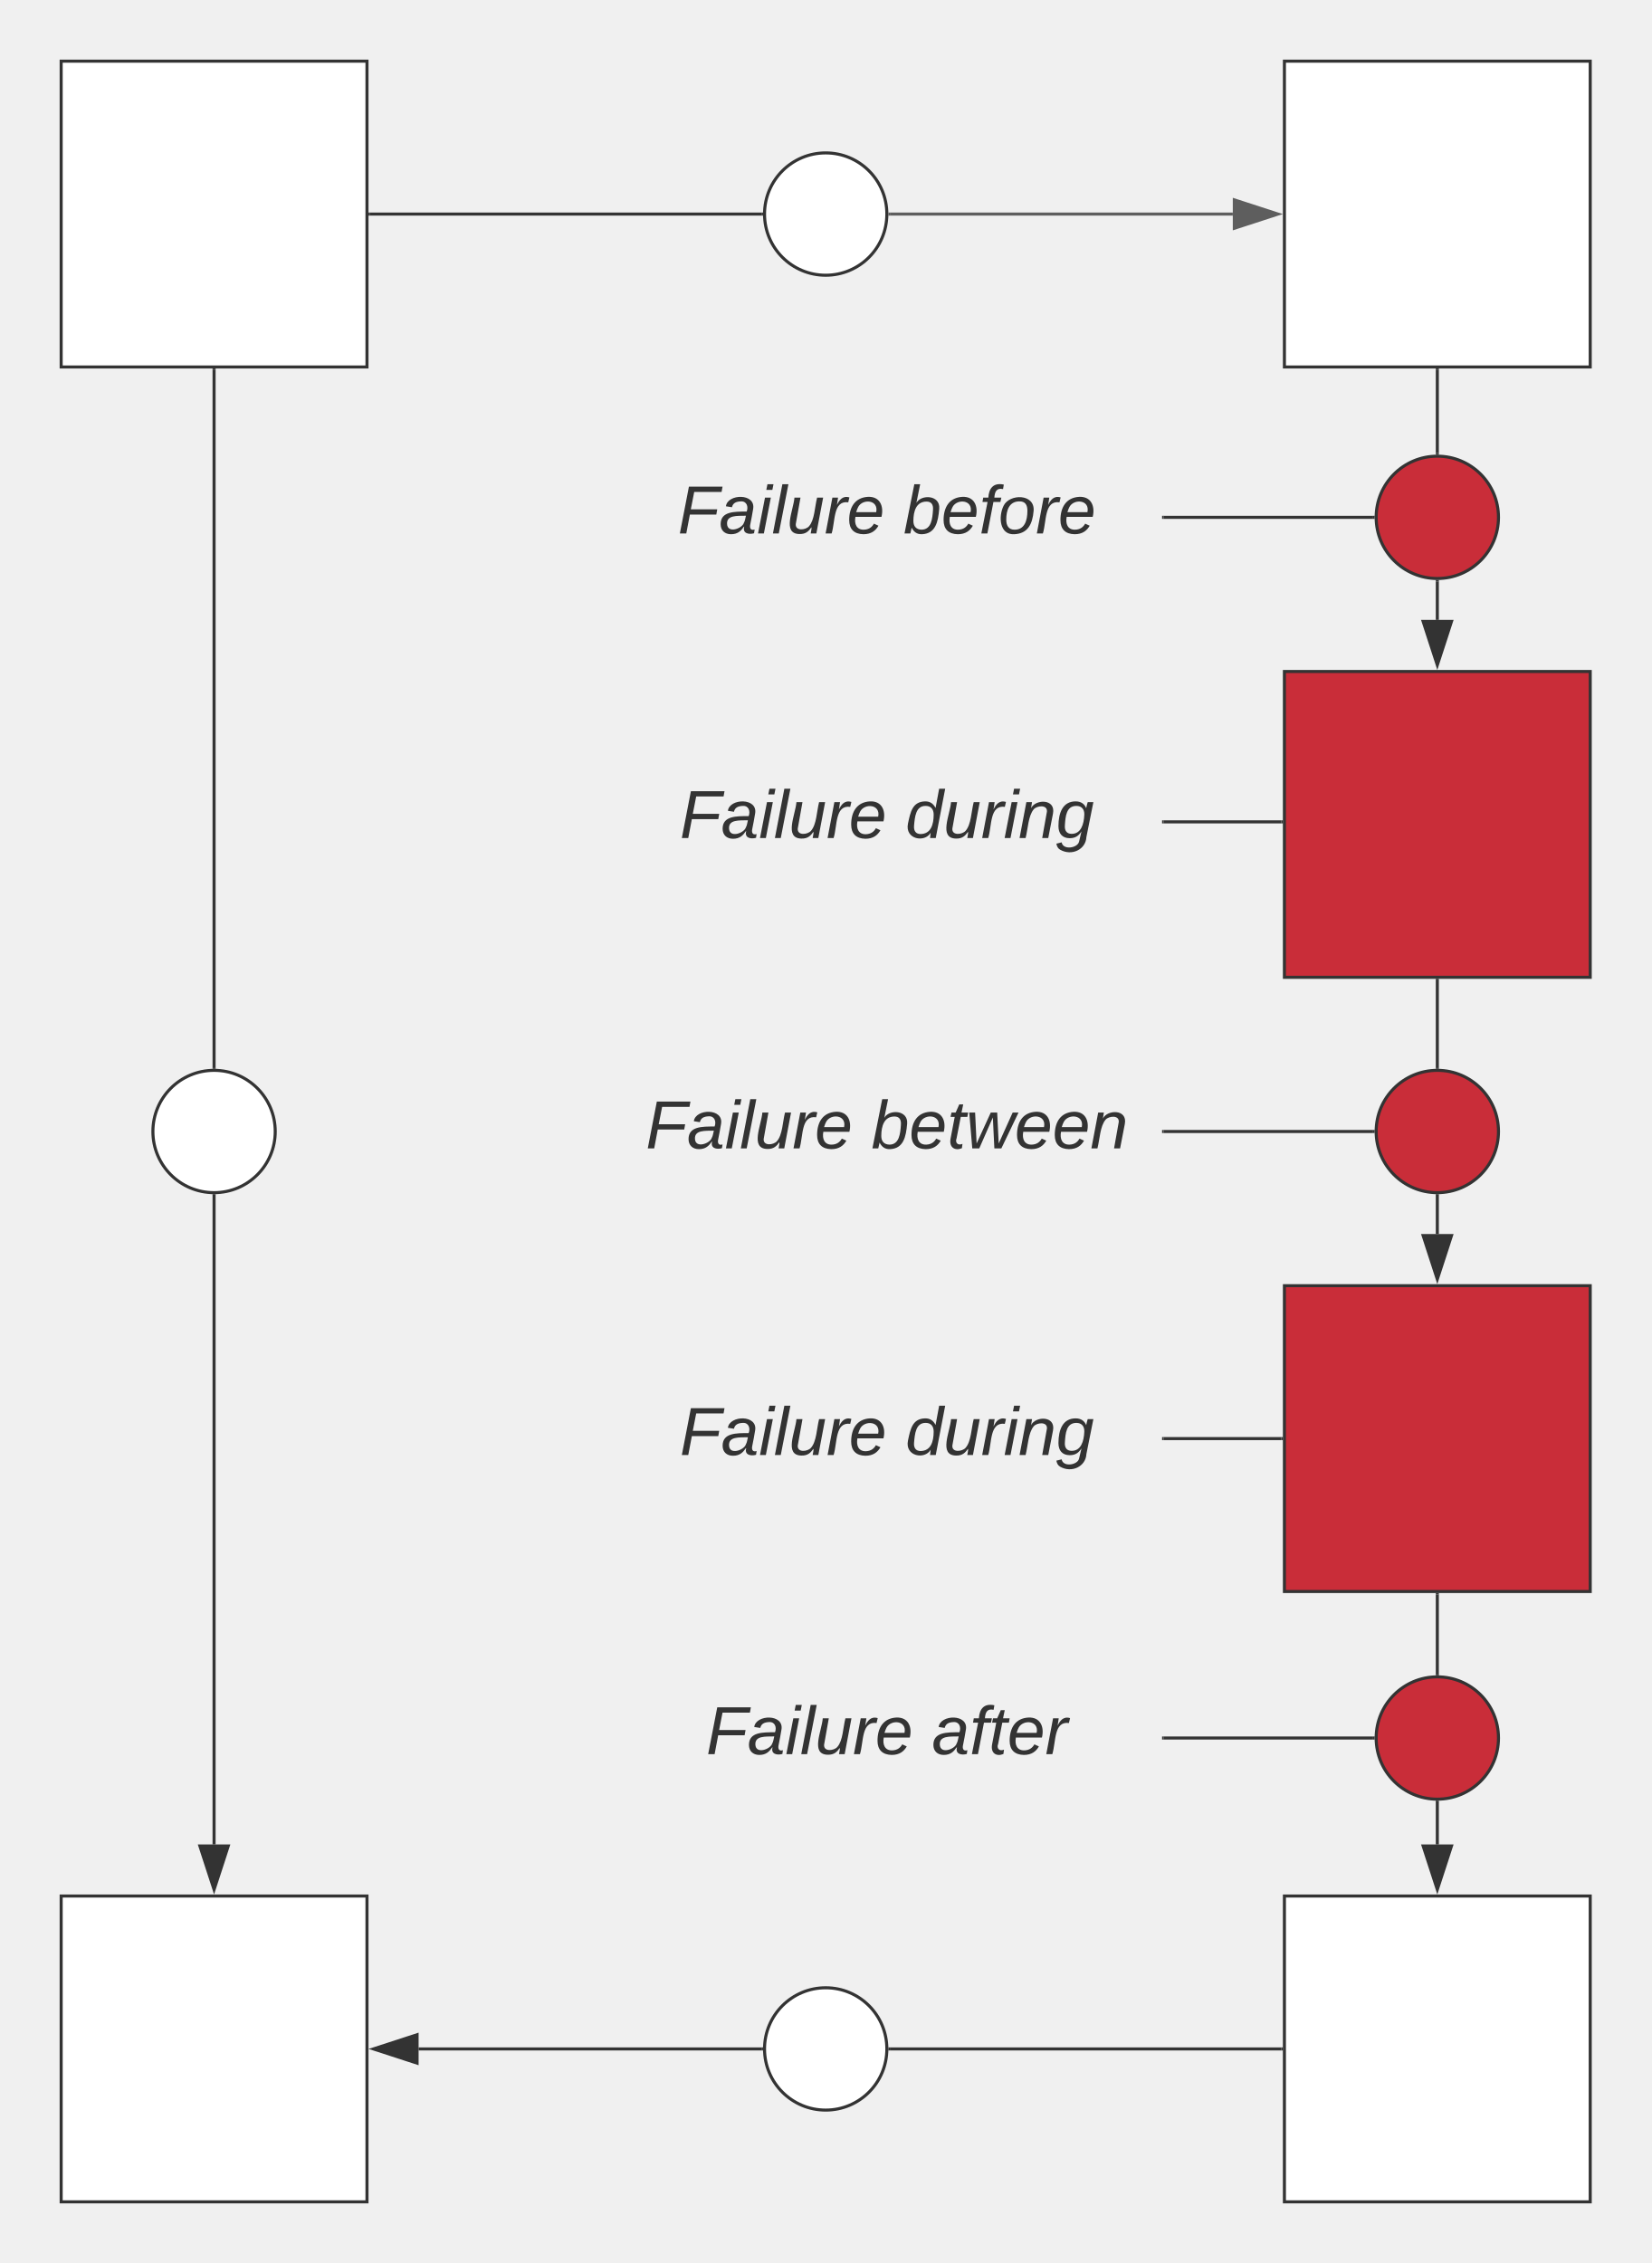
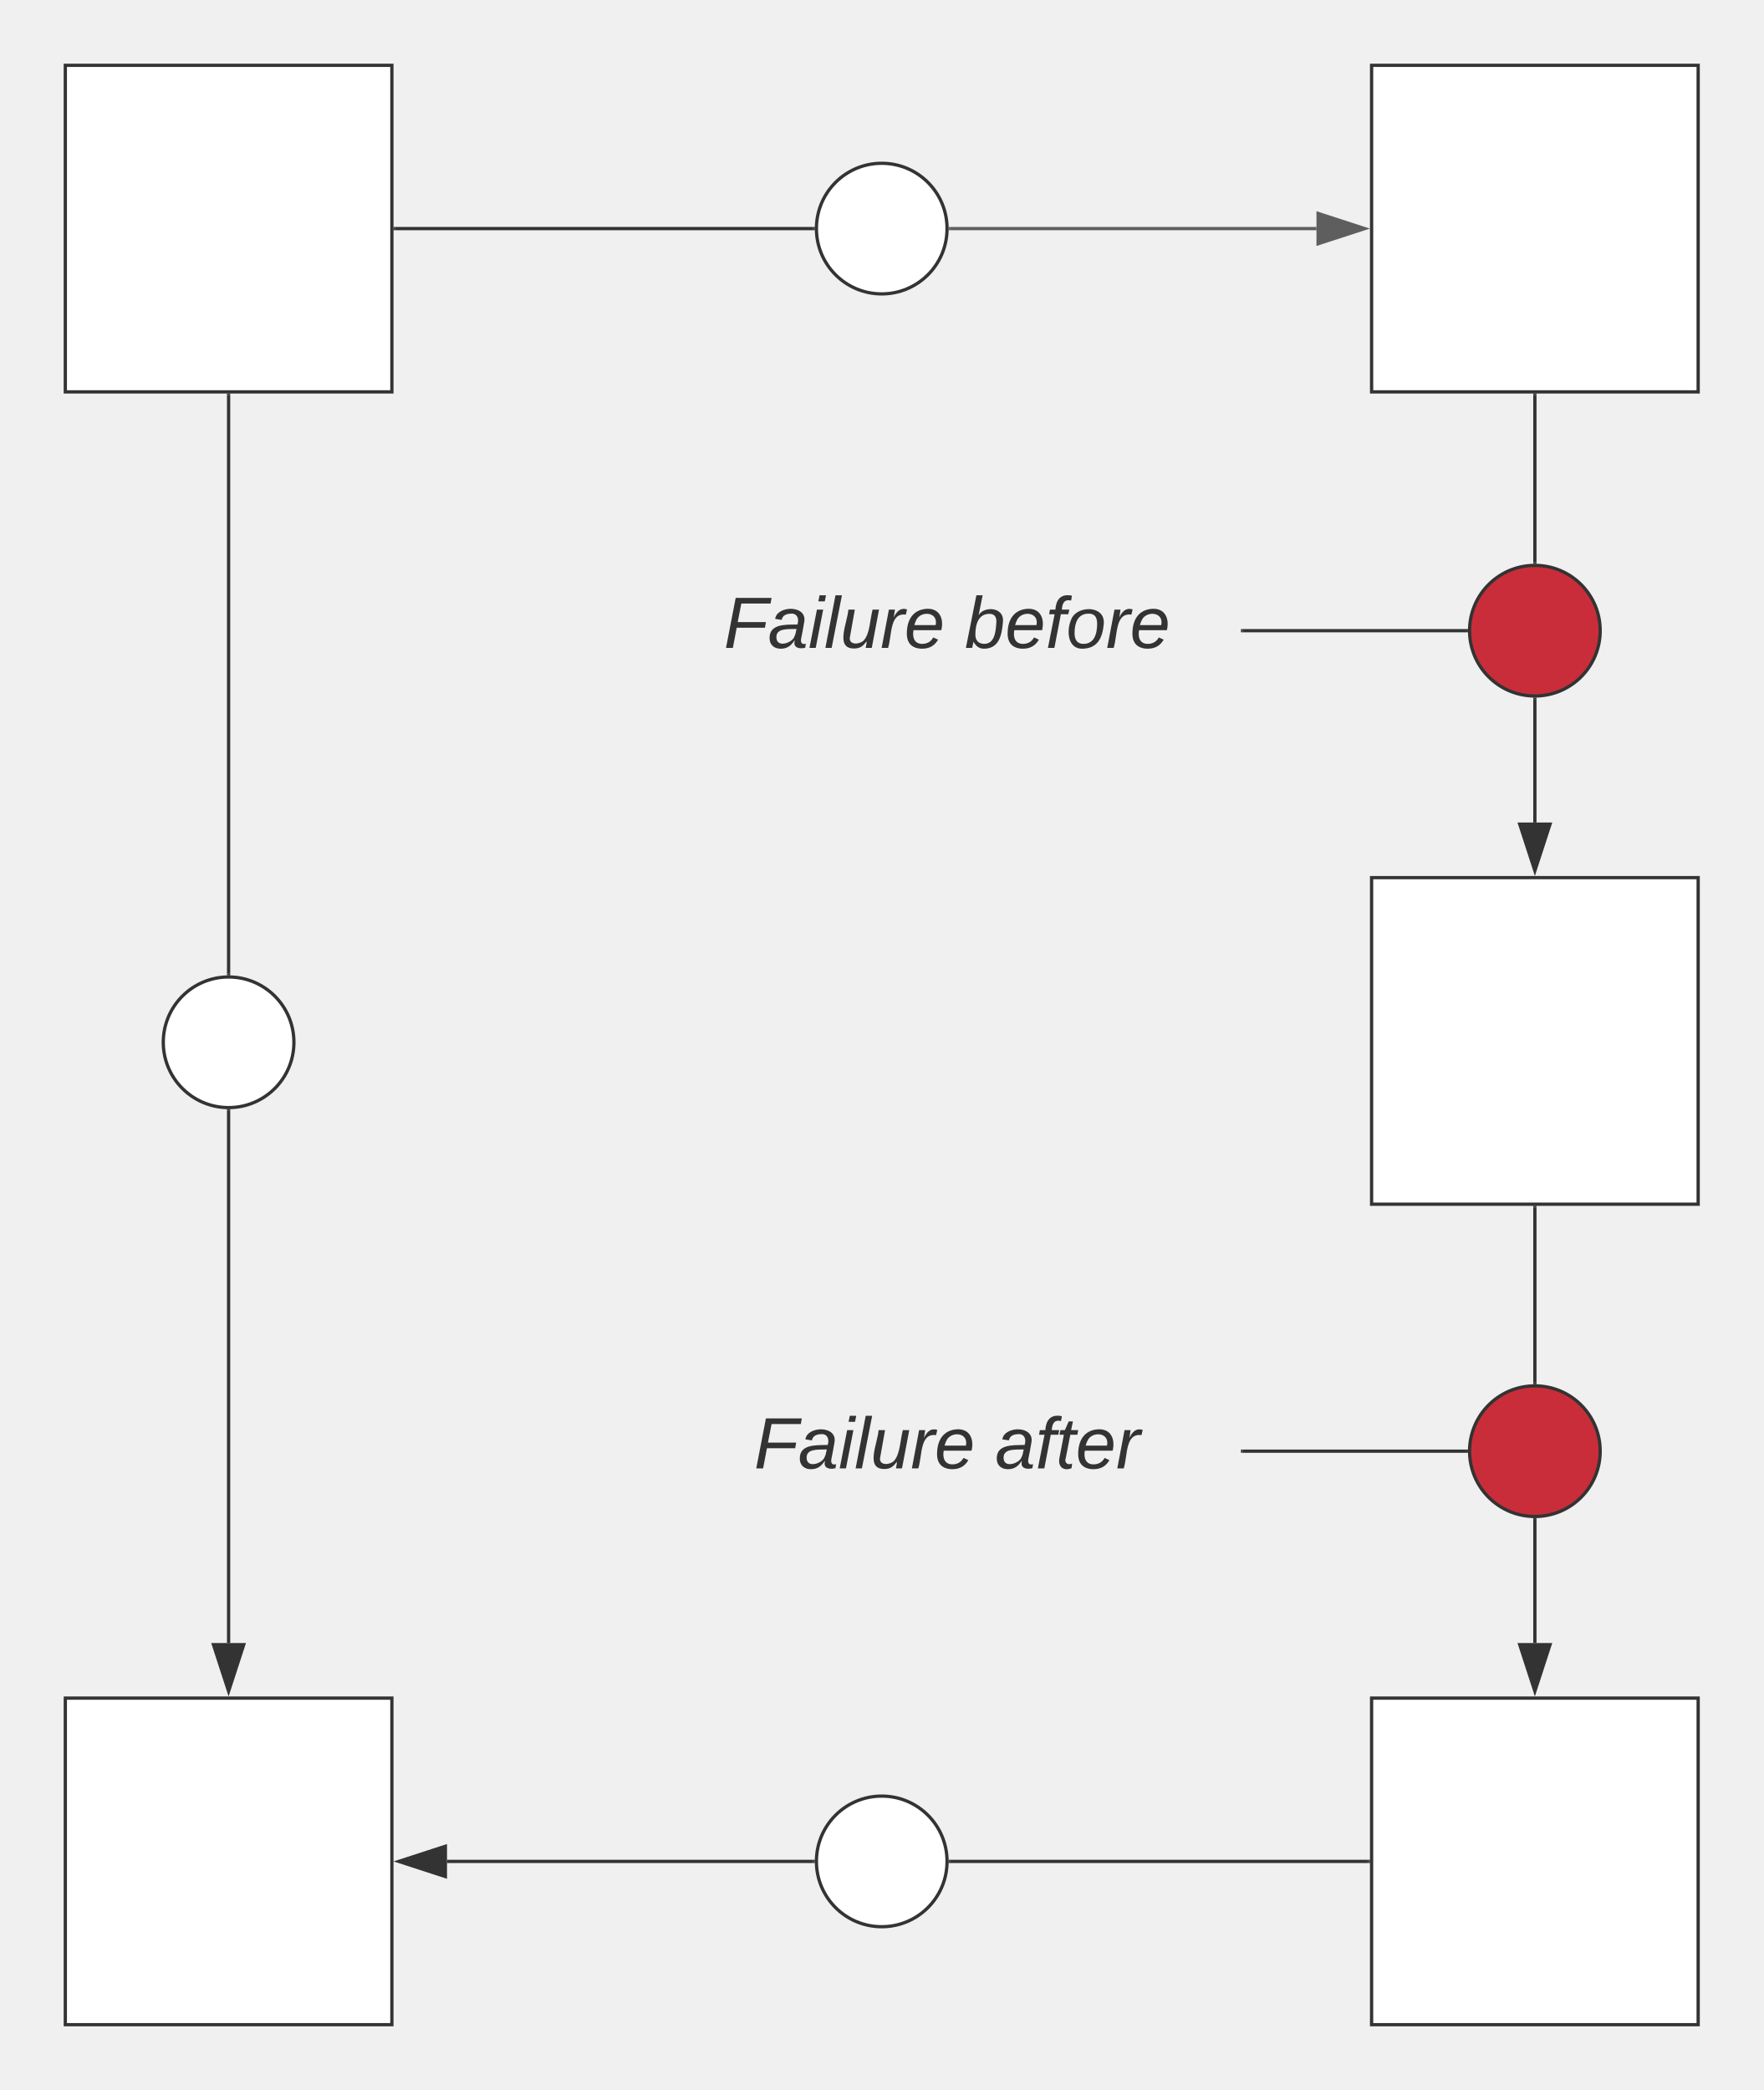
- <svg xmlns="http://www.w3.org/2000/svg" xmlns:ns1="lucid" xmlns:xlink="http://www.w3.org/1999/xlink" width="540" height="740">
-   <g transform="translate(-480 -380)" ns1:page-tab-id="0_0">
-     <path d="M500 400h100v100H500zM770 450c0 11.05-8.95 20-20 20s-20-8.95-20-20 8.95-20 20-20 20 8.95 20 20zM900 400h100v100H900z" stroke="#333" fill="#fff" />
-     <path d="M900 599.58h100v100H900z" stroke="#333" fill="#c92d39" />
-     <path d="M500 1000h100v100H500zM900 1000h100v100H900z" stroke="#333" fill="#fff" />
-     <path d="M550 501v228" stroke="#333" fill="none" />
-     <path d="M550.5 501h-1v-.5h1M550.5 729.56l-.48-.06-.52.02V729h1" fill="#333" />
-     <path d="M550 771v212.12" stroke="#333" fill="none" />
-     <path d="M549.98 770.5l.52-.02v.53h-1v-.56" fill="#333" />
+ <svg xmlns="http://www.w3.org/2000/svg" xmlns:ns1="lucid" xmlns:xlink="http://www.w3.org/1999/xlink" width="540" height="640">
+   <g transform="translate(-480 -480)" ns1:page-tab-id="0_0">
+     <path d="M500 500h100v100H500zM770 550c0 11.05-8.95 20-20 20s-20-8.95-20-20 8.95-20 20-20 20 8.95 20 20zM900 500h100v100H900zM900 748.75h100v100H900zM500 1000h100v100H500zM900 1000h100v100H900z" stroke="#333" fill="#fff" />
+     <path d="M550 601v177.17" stroke="#333" fill="none" />
+     <path d="M550.5 601h-1v-.5h1M550.5 778.73l-.48-.06h-.52v-.52h1" fill="#333" />
+     <path d="M550 820.17v162.95" stroke="#333" fill="none" />
+     <path d="M549.98 819.67l.52-.02v.53h-1v-.57" fill="#333" />
    <path d="M550 997.88l-4.64-14.26h9.28z" stroke="#333" fill="#333" />
-     <path d="M601 450h128" stroke="#333" fill="none" />
-     <path d="M601 450.5h-.5v-1h.5M729.5 449.98l.02.52H729v-1h.56" fill="#333" />
-     <path d="M950 570.17v12.53" stroke="#333" fill="none" />
-     <path d="M949.98 569.67l.52-.02v.53h-1v-.57" fill="#333" />
-     <path d="M950 597.47l-4.64-14.27h9.28z" stroke="#333" fill="#333" />
-     <path d="M950 501v27.17" stroke="#333" fill="none" />
-     <path d="M950.5 501h-1v-.5h1M950.5 528.73l-.48-.06h-.52v-.52h1" fill="#333" />
-     <path d="M950 969.33v13.8" stroke="#333" fill="none" />
-     <path d="M949.98 968.83h.52v.52h-1v-.58" fill="#333" />
+     <path d="M601 550h128" stroke="#333" fill="none" />
+     <path d="M601 550.5h-.5v-1h.5M729.5 549.98l.02.52H729v-1h.56" fill="#333" />
+     <path d="M950 694.13v37.74" stroke="#333" fill="none" />
+     <path d="M949.98 693.63l.52-.02v.54h-1v-.57" fill="#333" />
+     <path d="M950 746.63l-4.64-14.26h9.28z" stroke="#333" fill="#333" />
+     <path d="M950 601v51.12" stroke="#333" fill="none" />
+     <path d="M950.5 601h-1v-.5h1M950.5 652.68l-.48-.06-.52.02v-.53h1" fill="#333" />
+     <path d="M950 945.38v37.74" stroke="#333" fill="none" />
+     <path d="M949.98 944.88l.52-.02v.53h-1v-.58" fill="#333" />
    <path d="M950 997.88l-4.64-14.26h9.28z" stroke="#333" fill="#333" />
-     <path d="M950 901.42v25.9" stroke="#333" fill="none" />
-     <path d="M950.5 901.43h-1v-.5h1M950.5 927.9l-.48-.07-.52.02v-.53h1" fill="#333" />
-     <path d="M950 771v12.53" stroke="#333" fill="none" />
-     <path d="M949.98 770.5l.52-.02v.53h-1v-.56" fill="#333" />
-     <path d="M950 798.3l-4.64-14.27h9.28z" stroke="#333" fill="#333" />
-     <path d="M950 700.58V729" stroke="#333" fill="none" />
-     <path d="M950.5 700.6h-1v-.52h1M950.5 729.56l-.48-.06-.52.02V729h1" fill="#333" />
+     <path d="M950 849.75v53.62" stroke="#333" fill="none" />
+     <path d="M950.5 849.76h-1v-.5h1M950.5 903.93l-.48-.06-.52.02v-.54h1" fill="#333" />
    <path d="M899 1050H771" stroke="#333" fill="none" />
    <path d="M899.5 1050.5h-.5v-1h.5M771 1050.5h-.56l.06-.48-.02-.52h.53" fill="#333" />
    <path d="M729 1050H616.88" stroke="#333" fill="none" />
    <path d="M729.5 1049.98l.02.52H729v-1h.56" fill="#333" />
    <path d="M602.12 1050l14.26-4.64v9.28z" stroke="#333" fill="#333" />
-     <path d="M680 519.17h180v60H680z" stroke="#000" stroke-opacity="0" stroke-width="3" fill="#fff" fill-opacity="0" />
-     <use xlink:href="#a" transform="matrix(1,0,0,1,685,524.1667) translate(16.6358 30.27778)" />
-     <use xlink:href="#b" transform="matrix(1,0,0,1,685,524.1667) translate(90.46296 30.27778)" />
-     <path d="M770 1050c0 11.05-8.95 20-20 20s-20-8.95-20-20 8.95-20 20-20 20 8.95 20 20zM570 750c0 11.05-8.95 20-20 20s-20-8.95-20-20 8.95-20 20-20 20 8.95 20 20z" stroke="#333" fill="#fff" />
-     <path d="M970 948.33c0 11.05-8.95 20-20 20s-20-8.95-20-20c0-11.04 8.95-20 20-20s20 8.96 20 20zM970 549.17c0 11.04-8.95 20-20 20s-20-8.96-20-20c0-11.05 8.95-20 20-20s20 8.95 20 20z" stroke="#333" fill="#c92d39" />
-     <path d="M860.5 549.17H929" stroke="#333" fill="none" />
-     <path d="M860.5 549.67h-.5v-1h.5M929.5 549.14l.02.53H929v-1h.56" fill="#333" />
-     <path d="M860.5 948.33H929" stroke="#333" fill="none" />
-     <path d="M860.5 948.83h-.5v-1h.5M929.5 948.3l.02.53H929v-1h.56" fill="#333" />
-     <path d="M771 450h112.12" stroke="#5e5e5e" fill="none" />
-     <path d="M771 450.5h-.56l.06-.48-.02-.52h.53" fill="#5e5e5e" />
-     <path d="M897.88 450l-14.26 4.64v-9.28z" stroke="#5e5e5e" fill="#5e5e5e" />
-     <path d="M680 918.33h180v60H680z" stroke="#000" stroke-opacity="0" stroke-width="3" fill="#fff" fill-opacity="0" />
-     <use xlink:href="#c" transform="matrix(1,0,0,1,685,923.3333) translate(25.89506 30.27778)" />
-     <use xlink:href="#d" transform="matrix(1,0,0,1,685,923.3333) translate(99.72222 30.27778)" />
-     <path d="M900 800.42h100v100H900zM970 750c0 11.05-8.95 20-20 20s-20-8.95-20-20 8.95-20 20-20 20 8.95 20 20z" stroke="#333" fill="#c92d39" />
-     <path d="M680 720h180v60H680z" stroke="#000" stroke-opacity="0" stroke-width="3" fill="#fff" fill-opacity="0" />
-     <use xlink:href="#c" transform="matrix(1,0,0,1,685,725) translate(6.141975 30.52778)" />
-     <use xlink:href="#e" transform="matrix(1,0,0,1,685,725) translate(79.96914 30.52778)" />
-     <path d="M860.5 750H929" stroke="#333" fill="none" />
-     <path d="M860.5 750.5h-.5v-1h.5M929.5 749.98l.02.52H929v-1h.56" fill="#333" />
-     <path d="M680 618.75h180v60H680z" stroke="#000" stroke-opacity="0" stroke-width="3" fill="#fff" fill-opacity="0" />
-     <use xlink:href="#c" transform="matrix(1,0,0,1,685,623.75) translate(17.28395 30.27778)" />
-     <use xlink:href="#f" transform="matrix(1,0,0,1,685,623.75) translate(91.11111 30.27778)" />
-     <path d="M860.5 648.75H899" stroke="#333" fill="none" />
-     <path d="M860.5 649.25h-.5v-1h.5M899.5 649.25h-.5v-1h.5" fill="#333" />
-     <path d="M680 820.25h180v60.33H680z" stroke="#000" stroke-opacity="0" stroke-width="3" fill="#fff" fill-opacity="0" />
-     <use xlink:href="#c" transform="matrix(1,0,0,1,685,825.254) translate(17.28395 30.52778)" />
-     <use xlink:href="#f" transform="matrix(1,0,0,1,685,825.254) translate(91.11111 30.52778)" />
-     <path d="M860.5 850.42H899" stroke="#333" fill="none" />
-     <path d="M860.5 850.92h-.5v-1h.5M899.5 850.92h-.5v-1h.5" fill="#333" />
+     <path d="M680 643.13h180v60H680z" stroke="#000" stroke-opacity="0" stroke-width="3" fill="#fff" fill-opacity="0" />
+     <use xlink:href="#a" transform="matrix(1,0,0,1,685,648.125) translate(16.6358 30.27778)" />
+     <use xlink:href="#b" transform="matrix(1,0,0,1,685,648.125) translate(90.46296 30.27778)" />
+     <path d="M770 1050c0 11.05-8.95 20-20 20s-20-8.95-20-20 8.95-20 20-20 20 8.95 20 20zM570 799.17c0 11.04-8.95 20-20 20s-20-8.96-20-20c0-11.05 8.95-20 20-20s20 8.95 20 20z" stroke="#333" fill="#fff" />
+     <path d="M970 924.38c0 11.04-8.95 20-20 20s-20-8.96-20-20c0-11.05 8.95-20 20-20s20 8.95 20 20zM970 673.13c0 11.04-8.95 20-20 20s-20-8.96-20-20c0-11.05 8.95-20 20-20s20 8.95 20 20z" stroke="#333" fill="#c92d39" />
+     <path d="M860.5 673.13H929" stroke="#333" fill="none" />
+     <path d="M860.5 673.63h-.5v-1h.5M929.5 673.1l.02.52H929v-1h.56" fill="#333" />
+     <path d="M860.5 924.38H929" stroke="#333" fill="none" />
+     <path d="M860.5 924.88h-.5v-1h.5M929.5 924.35l.02.52H929v-1h.56" fill="#333" />
+     <path d="M771 550h112.12" stroke="#5e5e5e" fill="none" />
+     <path d="M771 550.5h-.56l.06-.48-.02-.52h.53" fill="#5e5e5e" />
+     <path d="M897.88 550l-14.26 4.64v-9.28z" stroke="#5e5e5e" fill="#5e5e5e" />
+     <path d="M680 894.38h180v60H680z" stroke="#000" stroke-opacity="0" stroke-width="3" fill="#fff" fill-opacity="0" />
+     <use xlink:href="#a" transform="matrix(1,0,0,1,685,899.375) translate(25.89506 30.27778)" />
+     <use xlink:href="#c" transform="matrix(1,0,0,1,685,899.375) translate(99.72222 30.27778)" />
    <defs>
-       <path fill="#333" d="M87-220l-18 92h140l-5 28H64L45 0H11l48-248h178l-5 28H87" id="g" />
-       <path fill="#333" d="M165-48c-4 18 1 34 23 27l-3 20c-29 8-62 0-52-35h-2C116-14 99 4 63 4 30 4 8-16 8-49c0-68 71-67 138-67 10-26 0-56-31-54-26 1-42 9-47 31l-32-5c8-67 160-71 144 15-5 28-9 54-15 81zM42-50c3 52 80 24 89-6 7-12 7-24 11-38-47 1-103-4-100 44" id="h" />
-       <path fill="#333" d="M50-231l6-30h32l-6 30H50zM6 0l37-190h31L37 0H6" id="i" />
-       <path fill="#333" d="M6 0l50-261h32L37 0H6" id="j" />
-       <path fill="#333" d="M67 3c-93-2-31-127-26-193h32L48-50c-3 39 53 32 70 12 30-34 30-101 43-152h32L157 0h-30c1-10 6-24 4-33-14 20-29 37-64 36" id="k" />
-       <path fill="#333" d="M66-151c12-25 30-51 66-40l-6 26C45-176 58-65 38 0H6l36-190h30" id="l" />
-       <path fill="#333" d="M111-194c62-3 86 47 72 106H45c-7 38 6 69 45 68 27-1 43-14 53-32l24 11C152-15 129 4 87 4 38 3 12-23 12-71c0-70 32-119 99-123zm44 81c14-66-71-72-95-28-4 8-8 17-11 28h106" id="m" />
+       <path fill="#333" d="M87-220l-18 92h140l-5 28H64L45 0H11l48-248h178l-5 28H87" id="d" />
+       <path fill="#333" d="M165-48c-4 18 1 34 23 27l-3 20c-29 8-62 0-52-35h-2C116-14 99 4 63 4 30 4 8-16 8-49c0-68 71-67 138-67 10-26 0-56-31-54-26 1-42 9-47 31l-32-5c8-67 160-71 144 15-5 28-9 54-15 81zM42-50c3 52 80 24 89-6 7-12 7-24 11-38-47 1-103-4-100 44" id="e" />
+       <path fill="#333" d="M50-231l6-30h32l-6 30H50zM6 0l37-190h31L37 0H6" id="f" />
+       <path fill="#333" d="M6 0l50-261h32L37 0H6" id="g" />
+       <path fill="#333" d="M67 3c-93-2-31-127-26-193h32L48-50c-3 39 53 32 70 12 30-34 30-101 43-152h32L157 0h-30c1-10 6-24 4-33-14 20-29 37-64 36" id="h" />
+       <path fill="#333" d="M66-151c12-25 30-51 66-40l-6 26C45-176 58-65 38 0H6l36-190h30" id="i" />
+       <path fill="#333" d="M111-194c62-3 86 47 72 106H45c-7 38 6 69 45 68 27-1 43-14 53-32l24 11C152-15 129 4 87 4 38 3 12-23 12-71c0-70 32-119 99-123zm44 81c14-66-71-72-95-28-4 8-8 17-11 28h106" id="j" />
      <g id="a">
-         <use transform="matrix(0.0617284,0,0,0.0617284,0,0)" xlink:href="#g" />
-         <use transform="matrix(0.0617284,0,0,0.0617284,13.51852,0)" xlink:href="#h" />
-         <use transform="matrix(0.0617284,0,0,0.0617284,25.8642,0)" xlink:href="#i" />
-         <use transform="matrix(0.0617284,0,0,0.0617284,30.74074,0)" xlink:href="#j" />
-         <use transform="matrix(0.0617284,0,0,0.0617284,35.61728,0)" xlink:href="#k" />
-         <use transform="matrix(0.0617284,0,0,0.0617284,47.96296,0)" xlink:href="#l" />
-         <use transform="matrix(0.0617284,0,0,0.0617284,55.30864,0)" xlink:href="#m" />
+         <use transform="matrix(0.0617284,0,0,0.0617284,0,0)" xlink:href="#d" />
+         <use transform="matrix(0.0617284,0,0,0.0617284,13.51852,0)" xlink:href="#e" />
+         <use transform="matrix(0.0617284,0,0,0.0617284,25.8642,0)" xlink:href="#f" />
+         <use transform="matrix(0.0617284,0,0,0.0617284,30.74074,0)" xlink:href="#g" />
+         <use transform="matrix(0.0617284,0,0,0.0617284,35.61728,0)" xlink:href="#h" />
+         <use transform="matrix(0.0617284,0,0,0.0617284,47.96296,0)" xlink:href="#i" />
+         <use transform="matrix(0.0617284,0,0,0.0617284,55.30864,0)" xlink:href="#j" />
      </g>
-       <path fill="#333" d="M68-162c25-46 127-43 121 31C183-60 169 1 98 4 69 5 53-11 43-31L36 0H5l52-261h31zm88 36c2-27-9-43-34-43-55 0-70 51-70 103 0 29 15 45 43 46 52 0 58-58 61-106" id="n" />
-       <path fill="#333" d="M76-167L44 0H12l33-167H18l4-23h27c3-47 25-81 82-69l-4 24c-35-8-44 15-46 45h37l-5 23H76" id="o" />
-       <path fill="#333" d="M30-147c31-64 166-65 159 27C183-49 158 1 86 4 9 8 1-88 30-147zM88-20c53 0 68-48 68-100 0-31-11-51-44-50-52 1-68 46-68 97 0 32 13 53 44 53" id="p" />
+       <path fill="#333" d="M68-162c25-46 127-43 121 31C183-60 169 1 98 4 69 5 53-11 43-31L36 0H5l52-261h31zm88 36c2-27-9-43-34-43-55 0-70 51-70 103 0 29 15 45 43 46 52 0 58-58 61-106" id="k" />
+       <path fill="#333" d="M76-167L44 0H12l33-167H18l4-23h27c3-47 25-81 82-69l-4 24c-35-8-44 15-46 45h37l-5 23H76" id="l" />
+       <path fill="#333" d="M30-147c31-64 166-65 159 27C183-49 158 1 86 4 9 8 1-88 30-147zM88-20c53 0 68-48 68-100 0-31-11-51-44-50-52 1-68 46-68 97 0 32 13 53 44 53" id="m" />
      <g id="b">
-         <use transform="matrix(0.0617284,0,0,0.0617284,0,0)" xlink:href="#n" />
-         <use transform="matrix(0.0617284,0,0,0.0617284,12.34568,0)" xlink:href="#m" />
-         <use transform="matrix(0.0617284,0,0,0.0617284,24.69136,0)" xlink:href="#o" />
-         <use transform="matrix(0.0617284,0,0,0.0617284,30.8642,0)" xlink:href="#p" />
-         <use transform="matrix(0.0617284,0,0,0.0617284,43.20988,0)" xlink:href="#l" />
-         <use transform="matrix(0.0617284,0,0,0.0617284,50.55556,0)" xlink:href="#m" />
+         <use transform="matrix(0.0617284,0,0,0.0617284,0,0)" xlink:href="#k" />
+         <use transform="matrix(0.0617284,0,0,0.0617284,12.34568,0)" xlink:href="#j" />
+         <use transform="matrix(0.0617284,0,0,0.0617284,24.69136,0)" xlink:href="#l" />
+         <use transform="matrix(0.0617284,0,0,0.0617284,30.8642,0)" xlink:href="#m" />
+         <use transform="matrix(0.0617284,0,0,0.0617284,43.20988,0)" xlink:href="#i" />
+         <use transform="matrix(0.0617284,0,0,0.0617284,50.55556,0)" xlink:href="#j" />
      </g>
+       <path fill="#333" d="M51-54c-9 22 5 41 31 30L79-1C43 14 10-4 19-52l22-115H19l5-23h22l19-43h21l-9 43h35l-4 23H73" id="n" />
      <g id="c">
-         <use transform="matrix(0.0617284,0,0,0.0617284,0,0)" xlink:href="#g" />
-         <use transform="matrix(0.0617284,0,0,0.0617284,13.51852,0)" xlink:href="#h" />
-         <use transform="matrix(0.0617284,0,0,0.0617284,25.8642,0)" xlink:href="#i" />
-         <use transform="matrix(0.0617284,0,0,0.0617284,30.74074,0)" xlink:href="#j" />
-         <use transform="matrix(0.0617284,0,0,0.0617284,35.61728,0)" xlink:href="#k" />
-         <use transform="matrix(0.0617284,0,0,0.0617284,47.96296,0)" xlink:href="#l" />
-         <use transform="matrix(0.0617284,0,0,0.0617284,55.30864,0)" xlink:href="#m" />
-       </g>
-       <path fill="#333" d="M51-54c-9 22 5 41 31 30L79-1C43 14 10-4 19-52l22-115H19l5-23h22l19-43h21l-9 43h35l-4 23H73" id="q" />
-       <g id="d">
-         <use transform="matrix(0.0617284,0,0,0.0617284,0,0)" xlink:href="#h" />
-         <use transform="matrix(0.0617284,0,0,0.0617284,12.34568,0)" xlink:href="#o" />
-         <use transform="matrix(0.0617284,0,0,0.0617284,18.51852,0)" xlink:href="#q" />
-         <use transform="matrix(0.0617284,0,0,0.0617284,24.69136,0)" xlink:href="#m" />
-         <use transform="matrix(0.0617284,0,0,0.0617284,37.03704,0)" xlink:href="#l" />
-       </g>
-       <path fill="#333" d="M188 0h-37l-8-164L71 0H34L18-190h31l8 164 75-164h34l8 164 74-164h31" id="r" />
-       <path fill="#333" d="M67-158c22-48 132-52 116 29L158 0h-32l25-140c3-38-53-32-70-12C52-117 51-52 38 0H6l36-190h30" id="s" />
-       <g id="e">
-         <use transform="matrix(0.0617284,0,0,0.0617284,0,0)" xlink:href="#n" />
-         <use transform="matrix(0.0617284,0,0,0.0617284,12.34568,0)" xlink:href="#m" />
-         <use transform="matrix(0.0617284,0,0,0.0617284,24.69136,0)" xlink:href="#q" />
-         <use transform="matrix(0.0617284,0,0,0.0617284,30.8642,0)" xlink:href="#r" />
-         <use transform="matrix(0.0617284,0,0,0.0617284,46.85185,0)" xlink:href="#m" />
-         <use transform="matrix(0.0617284,0,0,0.0617284,59.19753,0)" xlink:href="#m" />
-         <use transform="matrix(0.0617284,0,0,0.0617284,71.54321,0)" xlink:href="#s" />
-       </g>
-       <path fill="#333" d="M133-28C103 26-5 8 13-77c13-62 24-115 90-117 29-1 46 15 56 35l19-102h32L160 0h-30zM45-64c-2 27 10 43 35 43 54-1 69-50 69-103 0-29-15-46-42-46-53-1-58 58-62 106" id="t" />
-       <path fill="#333" d="M103-194c29 0 47 14 56 36 2-11 5-23 8-32h30L160-5C157 61 82 97 21 62 9 55 4 45 1 30l28-7c7 42 83 31 92-3 4-16 9-38 13-55-13 20-29 36-62 36-40 0-60-25-60-64 0-71 23-131 91-131zm4 24c-53 0-58 54-61 104-2 27 10 44 36 44 49 0 65-50 67-102 1-29-15-46-42-46" id="u" />
-       <g id="f">
-         <use transform="matrix(0.0617284,0,0,0.0617284,0,0)" xlink:href="#t" />
-         <use transform="matrix(0.0617284,0,0,0.0617284,12.34568,0)" xlink:href="#k" />
-         <use transform="matrix(0.0617284,0,0,0.0617284,24.69136,0)" xlink:href="#l" />
-         <use transform="matrix(0.0617284,0,0,0.0617284,32.03704,0)" xlink:href="#i" />
-         <use transform="matrix(0.0617284,0,0,0.0617284,36.91358,0)" xlink:href="#s" />
-         <use transform="matrix(0.0617284,0,0,0.0617284,49.25926,0)" xlink:href="#u" />
+         <use transform="matrix(0.0617284,0,0,0.0617284,0,0)" xlink:href="#e" />
+         <use transform="matrix(0.0617284,0,0,0.0617284,12.34568,0)" xlink:href="#l" />
+         <use transform="matrix(0.0617284,0,0,0.0617284,18.51852,0)" xlink:href="#n" />
+         <use transform="matrix(0.0617284,0,0,0.0617284,24.69136,0)" xlink:href="#j" />
+         <use transform="matrix(0.0617284,0,0,0.0617284,37.03704,0)" xlink:href="#i" />
      </g>
    </defs>
  </g>
</svg>
